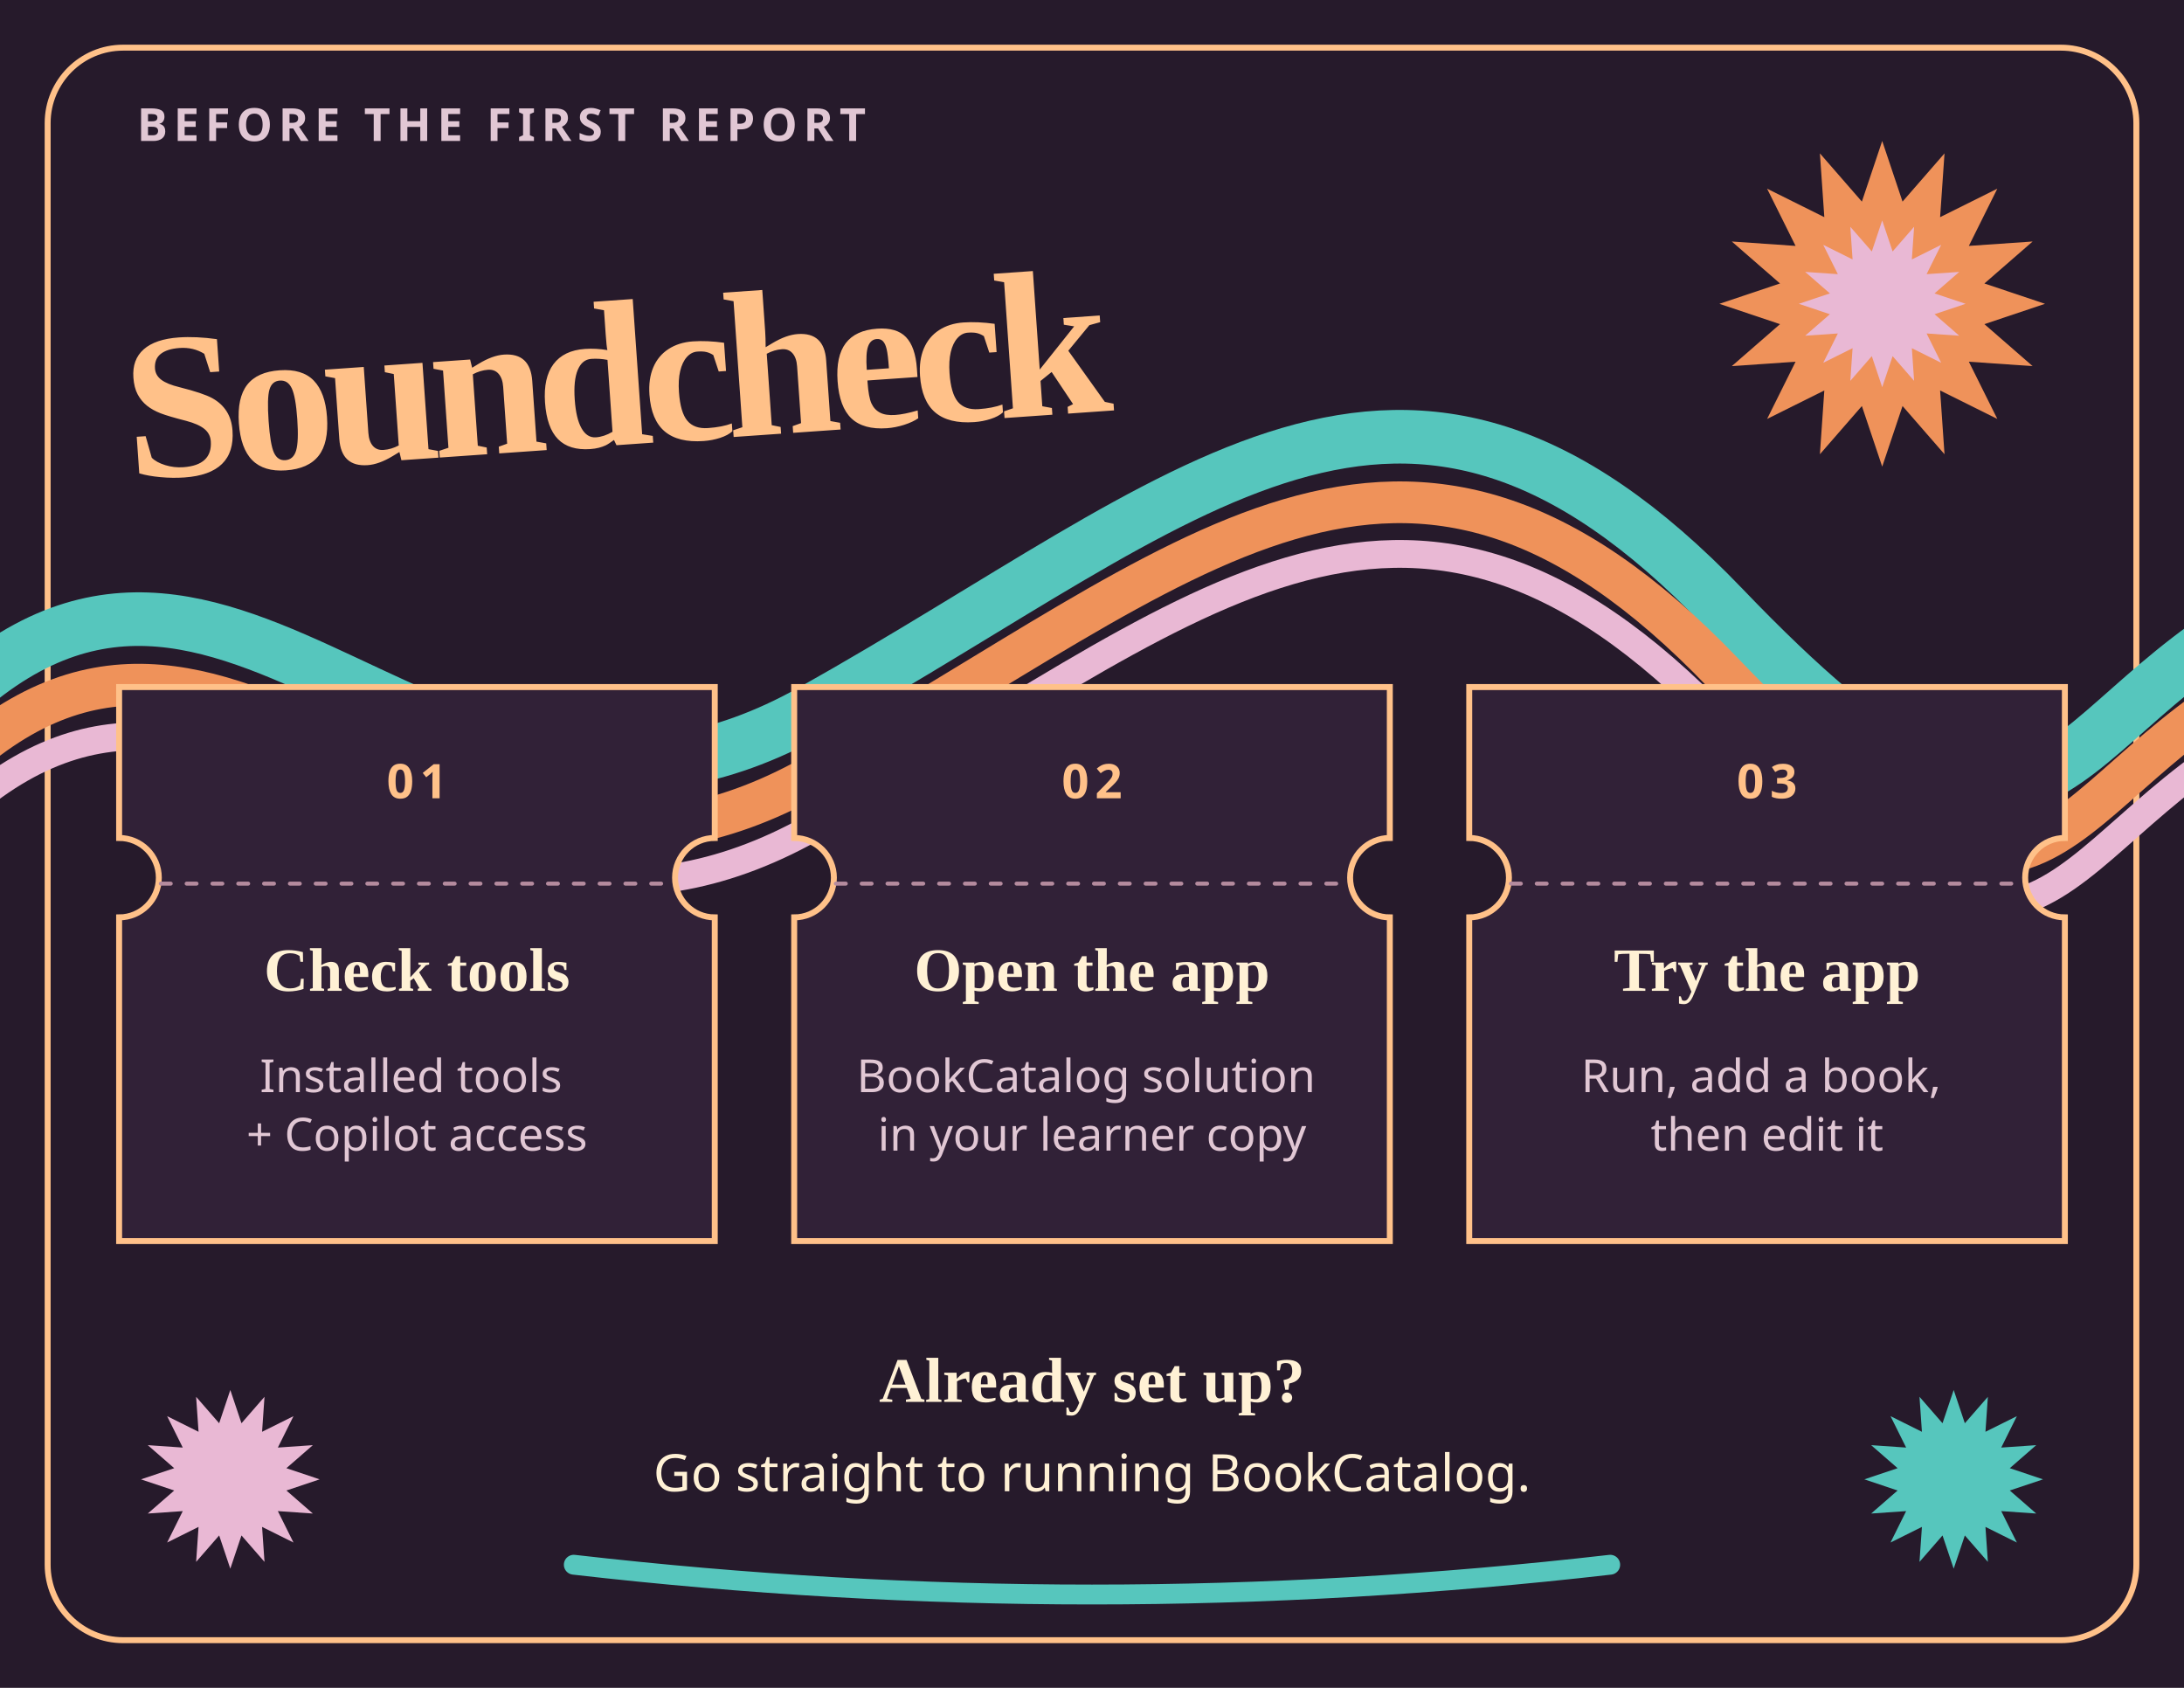
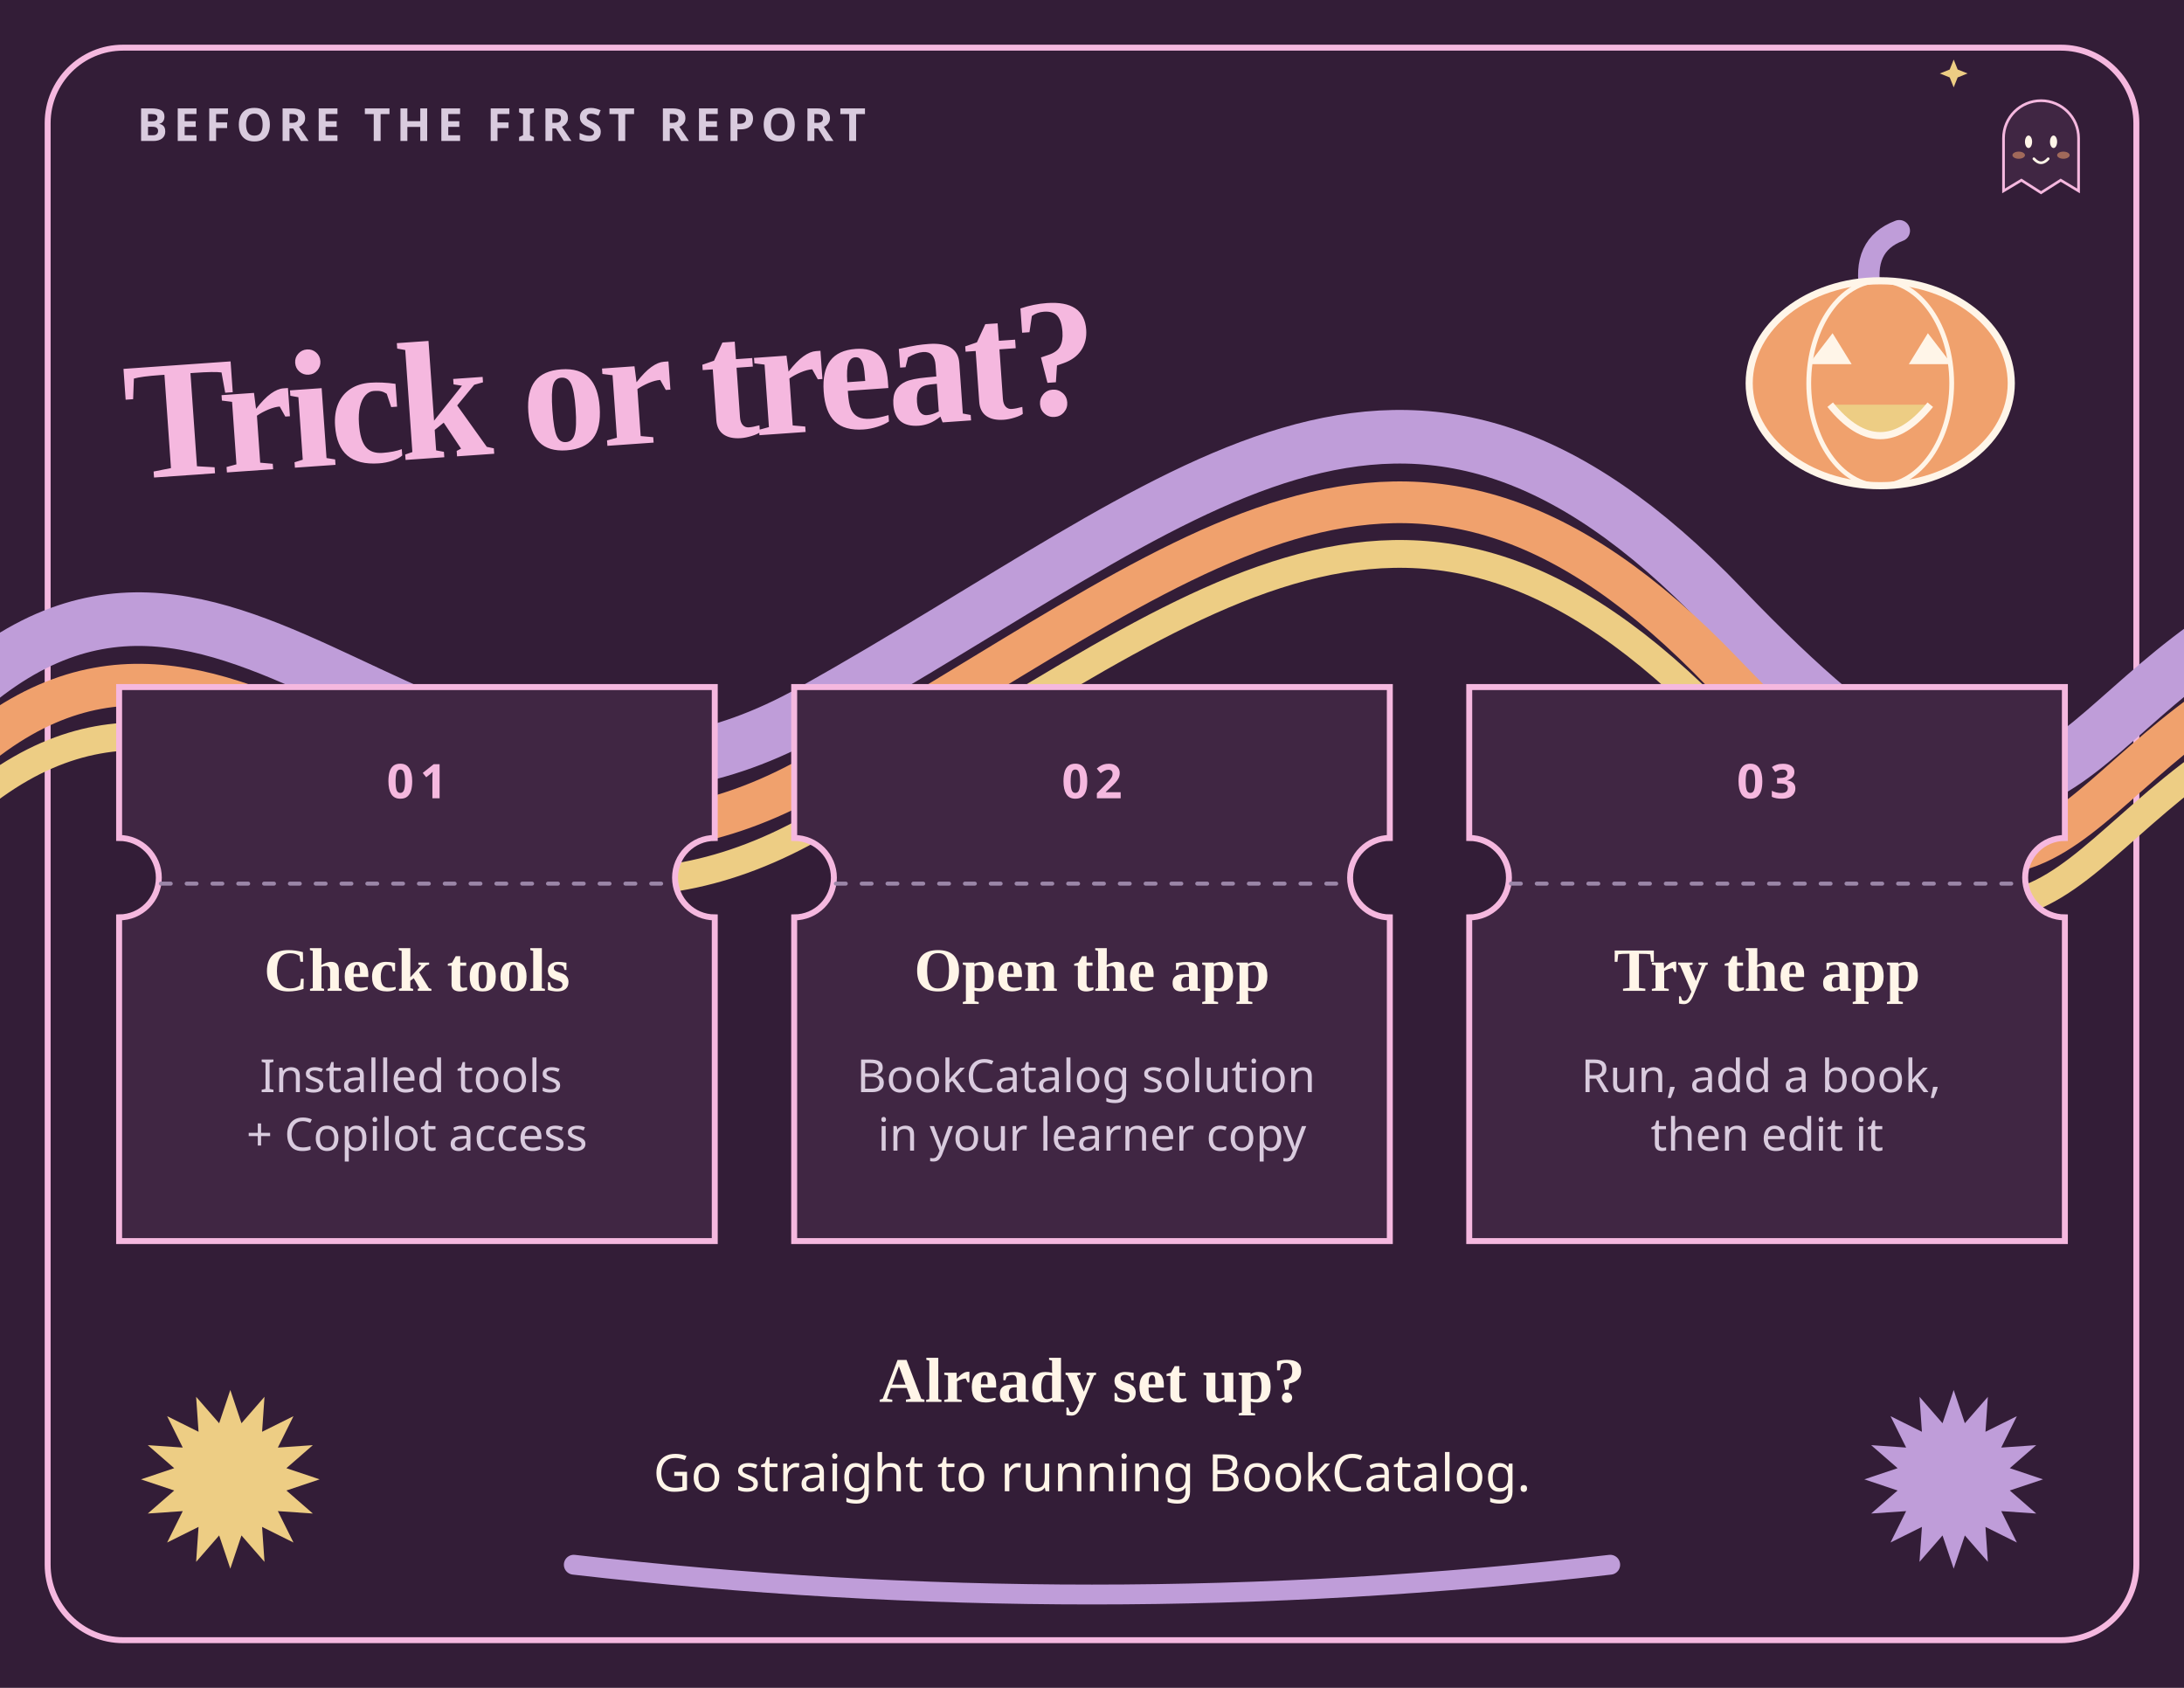
<svg xmlns="http://www.w3.org/2000/svg" width="1100" height="850" viewBox="0 0 1100 850" role="img" aria-labelledby="illustration-soundcheck-dark-title illustration-soundcheck-dark-desc" data-illustration="soundcheck" data-era="soundcheck" data-theme="dark">
  <defs>
    <marker id="illustration-soundcheck-dark-arrow" viewBox="0 0 12 12" refX="10" refY="6" markerWidth="18" markerHeight="18" markerUnits="userSpaceOnUse" orient="auto-start-reverse">
-       <path d="M1 1L11 6 1 11Z" fill="#ffc189" />
+       <path d="M1 1L11 6 1 11Z" fill="#f5b8df" />
    </marker>
    <marker id="illustration-soundcheck-dark-return" viewBox="0 0 12 12" refX="10" refY="6" markerWidth="16" markerHeight="16" markerUnits="userSpaceOnUse" orient="auto-start-reverse">
-       <path d="M1 1L11 6 1 11" fill="none" stroke="#e1c7d4" stroke-width="2" />
+       <path d="M1 1L11 6 1 11" fill="none" stroke="#d9cbde" stroke-width="2" />
    </marker>
    <marker id="illustration-soundcheck-dark-trail" viewBox="0 0 12 12" refX="10" refY="6" markerWidth="18" markerHeight="18" markerUnits="userSpaceOnUse" orient="auto">
-       <path d="M1 1L11 6 1 11Z" fill="#312137" />
+       <path d="M1 1L11 6 1 11Z" fill="#402643" />
    </marker>
  </defs>
-   <rect width="1100" height="850" fill="#261a2b" />
-   <rect x="24" y="24" width="1052" height="802" rx="38" fill="none" stroke="#ffc189" stroke-width="3" />
+   <rect width="1100" height="850" fill="#331d37" />
+   <rect x="24" y="24" width="1052" height="802" rx="38" fill="none" stroke="#f5b8df" stroke-width="3" />
  <g transform="translate(0 48)">
-     <path d="M-30 312C118 163 218 417 409 310S706 89 868 258 1027 321 1140 259" fill="none" stroke="#56c6bd" stroke-width="27" stroke-linecap="round" stroke-linejoin="round" opacity="1" />
-     <path d="M-30 345C118 196 218 450 409 343S706 122 868 291 1027 354 1140 292" fill="none" stroke="#ef925a" stroke-width="21" stroke-linecap="round" stroke-linejoin="round" opacity="1" />
-     <path d="M-30 371C118 222 218 476 409 369S706 148 868 317 1027 380 1140 318" fill="none" stroke="#e9b8d4" stroke-width="14" stroke-linecap="round" stroke-linejoin="round" opacity="1" />
+     <path d="M-30 312C118 163 218 417 409 310S706 89 868 258 1027 321 1140 259" fill="none" stroke="#bf9dd9" stroke-width="27" stroke-linecap="round" stroke-linejoin="round" opacity="1" />
+     <path d="M-30 345C118 196 218 450 409 343S706 122 868 291 1027 354 1140 292" fill="none" stroke="#f0a16d" stroke-width="21" stroke-linecap="round" stroke-linejoin="round" opacity="1" />
+     <path d="M-30 371C118 222 218 476 409 369S706 148 868 317 1027 380 1140 318" fill="none" stroke="#edcd84" stroke-width="14" stroke-linecap="round" stroke-linejoin="round" opacity="1" />
  </g>
-   <text x="69" y="71" fill="#e1c7d4" font-size="23" font-weight="700" text-anchor="start" font-family="Trebuchet MS, Verdana, sans-serif" letter-spacing="3">
+   <text x="69" y="71" fill="#d9cbde" font-size="23" font-weight="700" text-anchor="start" font-family="Trebuchet MS, Verdana, sans-serif" letter-spacing="3">
    <tspan x="69" dy="0">BEFORE THE FIRST REPORT</tspan>
  </text>
  <g transform="rotate(-4 455 174)">
-     <text x="61" y="214" fill="#ffc189" font-size="105" font-weight="700" text-anchor="start" font-family="Georgia, Times New Roman, serif" letter-spacing="-5">
-       <tspan x="61" dy="0">Soundcheck</tspan>
+     <text x="61" y="214" fill="#f5b8df" font-size="85" font-weight="700" text-anchor="start" font-family="Georgia, Times New Roman, serif" letter-spacing="-3">
+       <tspan x="61" dy="0">Trick or treat?</tspan>
    </text>
  </g>
-   <polygon points="948.00,71.00 958.24,101.53 979.38,77.24 977.16,109.36 1005.98,95.02 991.64,123.84 1023.76,121.62 999.47,142.76 1030.00,153.00 999.47,163.24 1023.76,184.38 991.64,182.16 1005.98,210.98 977.16,196.64 979.38,228.76 958.24,204.47 948.00,235.00 937.76,204.47 916.62,228.76 918.84,196.64 890.02,210.98 904.36,182.16 872.24,184.38 896.53,163.24 866.00,153.00 896.53,142.76 872.24,121.62 904.36,123.84 890.02,95.02 918.84,109.36 916.62,77.24 937.76,101.53" fill="#ef925a" />
-   <polygon points="948.00,111.00 953.24,126.64 964.07,114.20 962.93,130.65 977.70,123.30 970.35,138.07 986.80,136.93 974.36,147.76 990.00,153.00 974.36,158.24 986.80,169.07 970.35,167.93 977.70,182.70 962.93,175.35 964.07,191.80 953.24,179.36 948.00,195.00 942.76,179.36 931.93,191.80 933.07,175.35 918.30,182.70 925.65,167.93 909.20,169.07 921.64,158.24 906.00,153.00 921.64,147.76 909.20,136.93 925.65,138.07 918.30,123.30 933.07,130.65 931.93,114.20 942.76,126.64" fill="#e9b8d4" />
-   <path d="M60 346h300v76a20 20 0 0 0 0 40v163H60V462a20 20 0 0 0 0-40Z" fill="#312137" stroke="#ffc189" stroke-width="3" />
-   <path d="M81 445h258" fill="none" stroke="#b58b9e" stroke-width="2" stroke-linecap="round" stroke-linejoin="round" opacity="1" stroke-dasharray="5 8" />
-   <text x="210" y="402" fill="#ffc189" font-size="24" font-weight="700" text-anchor="middle" font-family="Trebuchet MS, Verdana, sans-serif" letter-spacing="3">
+   <g transform="translate(947 193) scale(1.2)">
+     <path d="M-4-38q-4-20 12-26" fill="none" stroke="#bf9dd9" stroke-width="9" stroke-linecap="round" />
+     <ellipse rx="55" ry="43" fill="#f0a16d" stroke="#fff5e8" stroke-width="3" />
+     <ellipse rx="30" ry="43" fill="none" stroke="#fff5e8" stroke-width="2" />
+     <path d="M-30-8l10-13 8 13M12-8l8-13 10 13" fill="#fff5e8" />
+     <path d="M-21 9q21 26 42 0" fill="#edcd84" stroke="#fff5e8" stroke-width="3" stroke-linejoin="round" />
+   </g>
+   <path d="M60 346h300v76a20 20 0 0 0 0 40v163H60V462a20 20 0 0 0 0-40Z" fill="#402643" stroke="#f5b8df" stroke-width="3" />
+   <path d="M81 445h258" fill="none" stroke="#9b86a8" stroke-width="2" stroke-linecap="round" stroke-linejoin="round" opacity="1" stroke-dasharray="5 8" />
+   <text x="210" y="402" fill="#f5b8df" font-size="24" font-weight="700" text-anchor="middle" font-family="Trebuchet MS, Verdana, sans-serif" letter-spacing="3">
    <tspan x="210" dy="0">01</tspan>
  </text>
-   <text x="210" y="499" fill="#fff1d5" font-size="31" font-weight="700" text-anchor="middle" font-family="Georgia, Times New Roman, serif" letter-spacing="0">
+   <text x="210" y="499" fill="#fff5e8" font-size="31" font-weight="700" text-anchor="middle" font-family="Georgia, Times New Roman, serif" letter-spacing="0">
    <tspan x="210" dy="0">Check tools</tspan>
  </text>
-   <text x="210" y="550" fill="#e1c7d4" font-size="23" font-weight="400" text-anchor="middle" font-family="Trebuchet MS, Verdana, sans-serif" letter-spacing="0">
+   <text x="210" y="550" fill="#d9cbde" font-size="23" font-weight="400" text-anchor="middle" font-family="Trebuchet MS, Verdana, sans-serif" letter-spacing="0">
    <tspan x="210" dy="0">Installed tools</tspan>
    <tspan x="210" dy="29.44">+ Copilot access</tspan>
  </text>
-   <path d="M400 346h300v76a20 20 0 0 0 0 40v163H400V462a20 20 0 0 0 0-40Z" fill="#312137" stroke="#ffc189" stroke-width="3" />
-   <path d="M421 445h258" fill="none" stroke="#b58b9e" stroke-width="2" stroke-linecap="round" stroke-linejoin="round" opacity="1" stroke-dasharray="5 8" />
-   <text x="550" y="402" fill="#ffc189" font-size="24" font-weight="700" text-anchor="middle" font-family="Trebuchet MS, Verdana, sans-serif" letter-spacing="3">
+   <path d="M400 346h300v76a20 20 0 0 0 0 40v163H400V462a20 20 0 0 0 0-40Z" fill="#402643" stroke="#f5b8df" stroke-width="3" />
+   <path d="M421 445h258" fill="none" stroke="#9b86a8" stroke-width="2" stroke-linecap="round" stroke-linejoin="round" opacity="1" stroke-dasharray="5 8" />
+   <text x="550" y="402" fill="#f5b8df" font-size="24" font-weight="700" text-anchor="middle" font-family="Trebuchet MS, Verdana, sans-serif" letter-spacing="3">
    <tspan x="550" dy="0">02</tspan>
  </text>
-   <text x="550" y="499" fill="#fff1d5" font-size="31" font-weight="700" text-anchor="middle" font-family="Georgia, Times New Roman, serif" letter-spacing="0">
+   <text x="550" y="499" fill="#fff5e8" font-size="31" font-weight="700" text-anchor="middle" font-family="Georgia, Times New Roman, serif" letter-spacing="0">
    <tspan x="550" dy="0">Open the app</tspan>
  </text>
-   <text x="550" y="550" fill="#e1c7d4" font-size="23" font-weight="400" text-anchor="middle" font-family="Trebuchet MS, Verdana, sans-serif" letter-spacing="0">
+   <text x="550" y="550" fill="#d9cbde" font-size="23" font-weight="400" text-anchor="middle" font-family="Trebuchet MS, Verdana, sans-serif" letter-spacing="0">
    <tspan x="550" dy="0">BookCatalog solution</tspan>
    <tspan x="550" dy="29.44">in your learner copy</tspan>
  </text>
-   <path d="M740 346h300v76a20 20 0 0 0 0 40v163H740V462a20 20 0 0 0 0-40Z" fill="#312137" stroke="#ffc189" stroke-width="3" />
-   <path d="M761 445h258" fill="none" stroke="#b58b9e" stroke-width="2" stroke-linecap="round" stroke-linejoin="round" opacity="1" stroke-dasharray="5 8" />
-   <text x="890" y="402" fill="#ffc189" font-size="24" font-weight="700" text-anchor="middle" font-family="Trebuchet MS, Verdana, sans-serif" letter-spacing="3">
+   <path d="M740 346h300v76a20 20 0 0 0 0 40v163H740V462a20 20 0 0 0 0-40Z" fill="#402643" stroke="#f5b8df" stroke-width="3" />
+   <path d="M761 445h258" fill="none" stroke="#9b86a8" stroke-width="2" stroke-linecap="round" stroke-linejoin="round" opacity="1" stroke-dasharray="5 8" />
+   <text x="890" y="402" fill="#f5b8df" font-size="24" font-weight="700" text-anchor="middle" font-family="Trebuchet MS, Verdana, sans-serif" letter-spacing="3">
    <tspan x="890" dy="0">03</tspan>
  </text>
-   <text x="890" y="499" fill="#fff1d5" font-size="31" font-weight="700" text-anchor="middle" font-family="Georgia, Times New Roman, serif" letter-spacing="0">
+   <text x="890" y="499" fill="#fff5e8" font-size="31" font-weight="700" text-anchor="middle" font-family="Georgia, Times New Roman, serif" letter-spacing="0">
    <tspan x="890" dy="0">Try the app</tspan>
  </text>
-   <text x="890" y="550" fill="#e1c7d4" font-size="23" font-weight="400" text-anchor="middle" font-family="Trebuchet MS, Verdana, sans-serif" letter-spacing="0">
+   <text x="890" y="550" fill="#d9cbde" font-size="23" font-weight="400" text-anchor="middle" font-family="Trebuchet MS, Verdana, sans-serif" letter-spacing="0">
    <tspan x="890" dy="0">Run, add a book,</tspan>
    <tspan x="890" dy="29.44">then edit it</tspan>
  </text>
-   <text x="550" y="706" fill="#fff1d5" font-size="32" font-weight="700" text-anchor="middle" font-family="Georgia, Times New Roman, serif" letter-spacing="0">
+   <text x="550" y="706" fill="#fff5e8" font-size="32" font-weight="700" text-anchor="middle" font-family="Georgia, Times New Roman, serif" letter-spacing="0">
    <tspan x="550" dy="0">Already set up?</tspan>
  </text>
-   <text x="550" y="751" fill="#fff1d5" font-size="26" font-weight="400" text-anchor="middle" font-family="Trebuchet MS, Verdana, sans-serif" letter-spacing="0">
+   <text x="550" y="751" fill="#fff5e8" font-size="26" font-weight="400" text-anchor="middle" font-family="Trebuchet MS, Verdana, sans-serif" letter-spacing="0">
    <tspan x="550" dy="0">Go straight to running BookCatalog.</tspan>
  </text>
-   <path d="M289 788Q550 818 811 788" fill="none" stroke="#56c6bd" stroke-width="10" stroke-linecap="round" stroke-linejoin="round" opacity="1" />
-   <polygon points="116.00,700.00 121.62,716.75 133.22,703.43 132.00,721.05 147.82,713.18 139.95,729.00 157.57,727.78 144.25,739.38 161.00,745.00 144.25,750.62 157.57,762.22 139.95,761.00 147.82,776.82 132.00,768.95 133.22,786.57 121.62,773.25 116.00,790.00 110.38,773.25 98.78,786.57 100.00,768.95 84.18,776.82 92.05,761.00 74.43,762.22 87.75,750.62 71.00,745.00 87.75,739.38 74.43,727.78 92.05,729.00 84.18,713.18 100.00,721.05 98.78,703.43 110.38,716.75" fill="#e9b8d4" />
-   <polygon points="984.00,700.00 989.62,716.75 1001.22,703.43 1000.00,721.05 1015.82,713.18 1007.95,729.00 1025.57,727.78 1012.25,739.38 1029.00,745.00 1012.25,750.62 1025.57,762.22 1007.95,761.00 1015.82,776.82 1000.00,768.95 1001.22,786.57 989.62,773.25 984.00,790.00 978.38,773.25 966.78,786.57 968.00,768.95 952.18,776.82 960.05,761.00 942.43,762.22 955.75,750.62 939.00,745.00 955.75,739.38 942.43,727.78 960.05,729.00 952.18,713.18 968.00,721.05 966.78,703.43 978.38,716.75" fill="#56c6bd" />
+   <path d="M289 788Q550 818 811 788" fill="none" stroke="#bf9dd9" stroke-width="10" stroke-linecap="round" stroke-linejoin="round" opacity="1" />
+   <polygon points="116.00,700.00 121.62,716.75 133.22,703.43 132.00,721.05 147.82,713.18 139.95,729.00 157.57,727.78 144.25,739.38 161.00,745.00 144.25,750.62 157.57,762.22 139.95,761.00 147.82,776.82 132.00,768.95 133.22,786.57 121.62,773.25 116.00,790.00 110.38,773.25 98.78,786.57 100.00,768.95 84.18,776.82 92.05,761.00 74.43,762.22 87.75,750.62 71.00,745.00 87.75,739.38 74.43,727.78 92.05,729.00 84.18,713.18 100.00,721.05 98.78,703.43 110.38,716.75" fill="#edcd84" />
+   <polygon points="984.00,700.00 989.62,716.75 1001.22,703.43 1000.00,721.05 1015.82,713.18 1007.95,729.00 1025.57,727.78 1012.25,739.38 1029.00,745.00 1012.25,750.62 1025.57,762.22 1007.95,761.00 1015.82,776.82 1000.00,768.95 1001.22,786.57 989.62,773.25 984.00,790.00 978.38,773.25 966.78,786.57 968.00,768.95 952.18,776.82 960.05,761.00 942.43,762.22 955.75,750.62 939.00,745.00 955.75,739.38 942.43,727.78 960.05,729.00 952.18,713.18 968.00,721.05 966.78,703.43 978.38,716.75" fill="#bf9dd9" />
+   <g aria-hidden="true">
+     <g transform="translate(1028 75) scale(0.45)">
+       <path d="M-42 47V-12a42 42 0 0 1 84 0v59L22 35 0 49-22 35Z" fill="#402643" stroke="#f5b8df" stroke-width="3" />
+       <ellipse cx="-14" cy="-8" rx="4" ry="7" fill="#fff5e8" />
+       <ellipse cx="14" cy="-8" rx="4" ry="7" fill="#fff5e8" />
+       <path d="M-8 11q8 9 16 0" fill="none" stroke="#fff5e8" stroke-width="3" stroke-linecap="round" />
+       <ellipse cx="-25" cy="7" rx="7" ry="4" fill="#f0a16d" opacity=".55" />
+       <ellipse cx="25" cy="7" rx="7" ry="4" fill="#f0a16d" opacity=".55" />
+     </g>
+     <path transform="translate(984 37) scale(0.5)" d="M0-14 4-4 14 0 4 4 0 14-4 4-14 0-4-4Z" fill="#edcd84" />
+   </g>
</svg>
